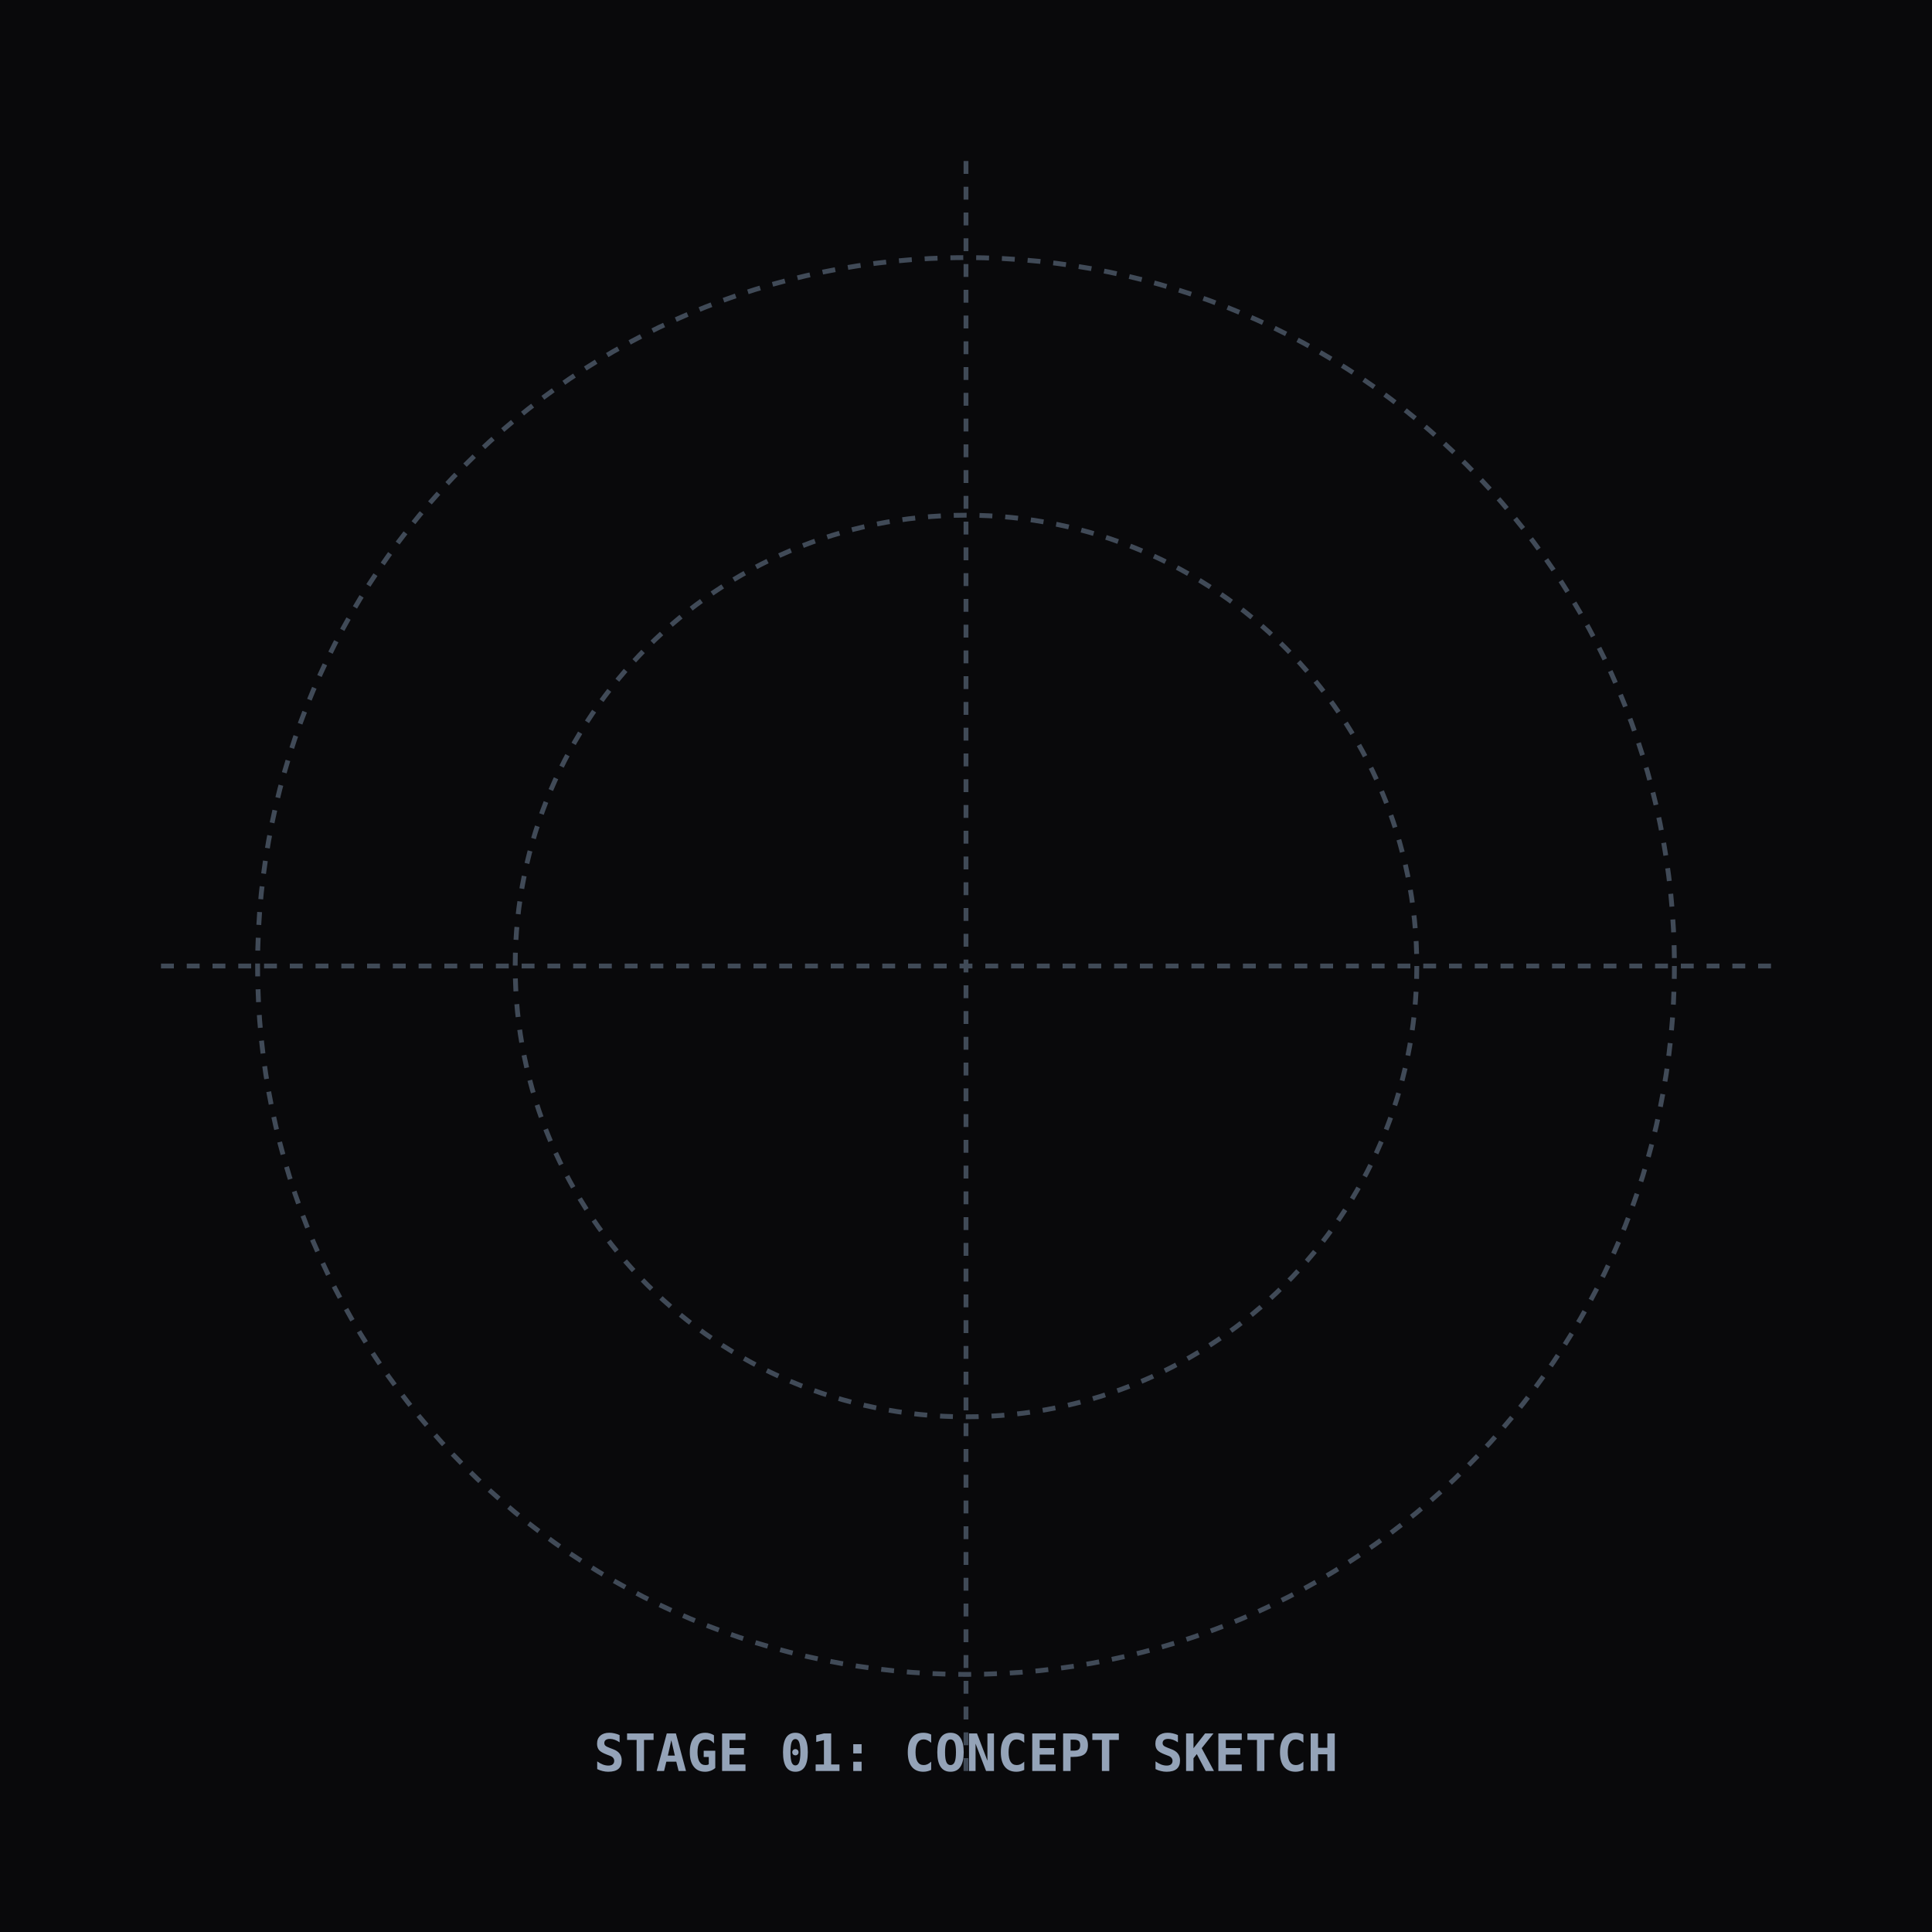
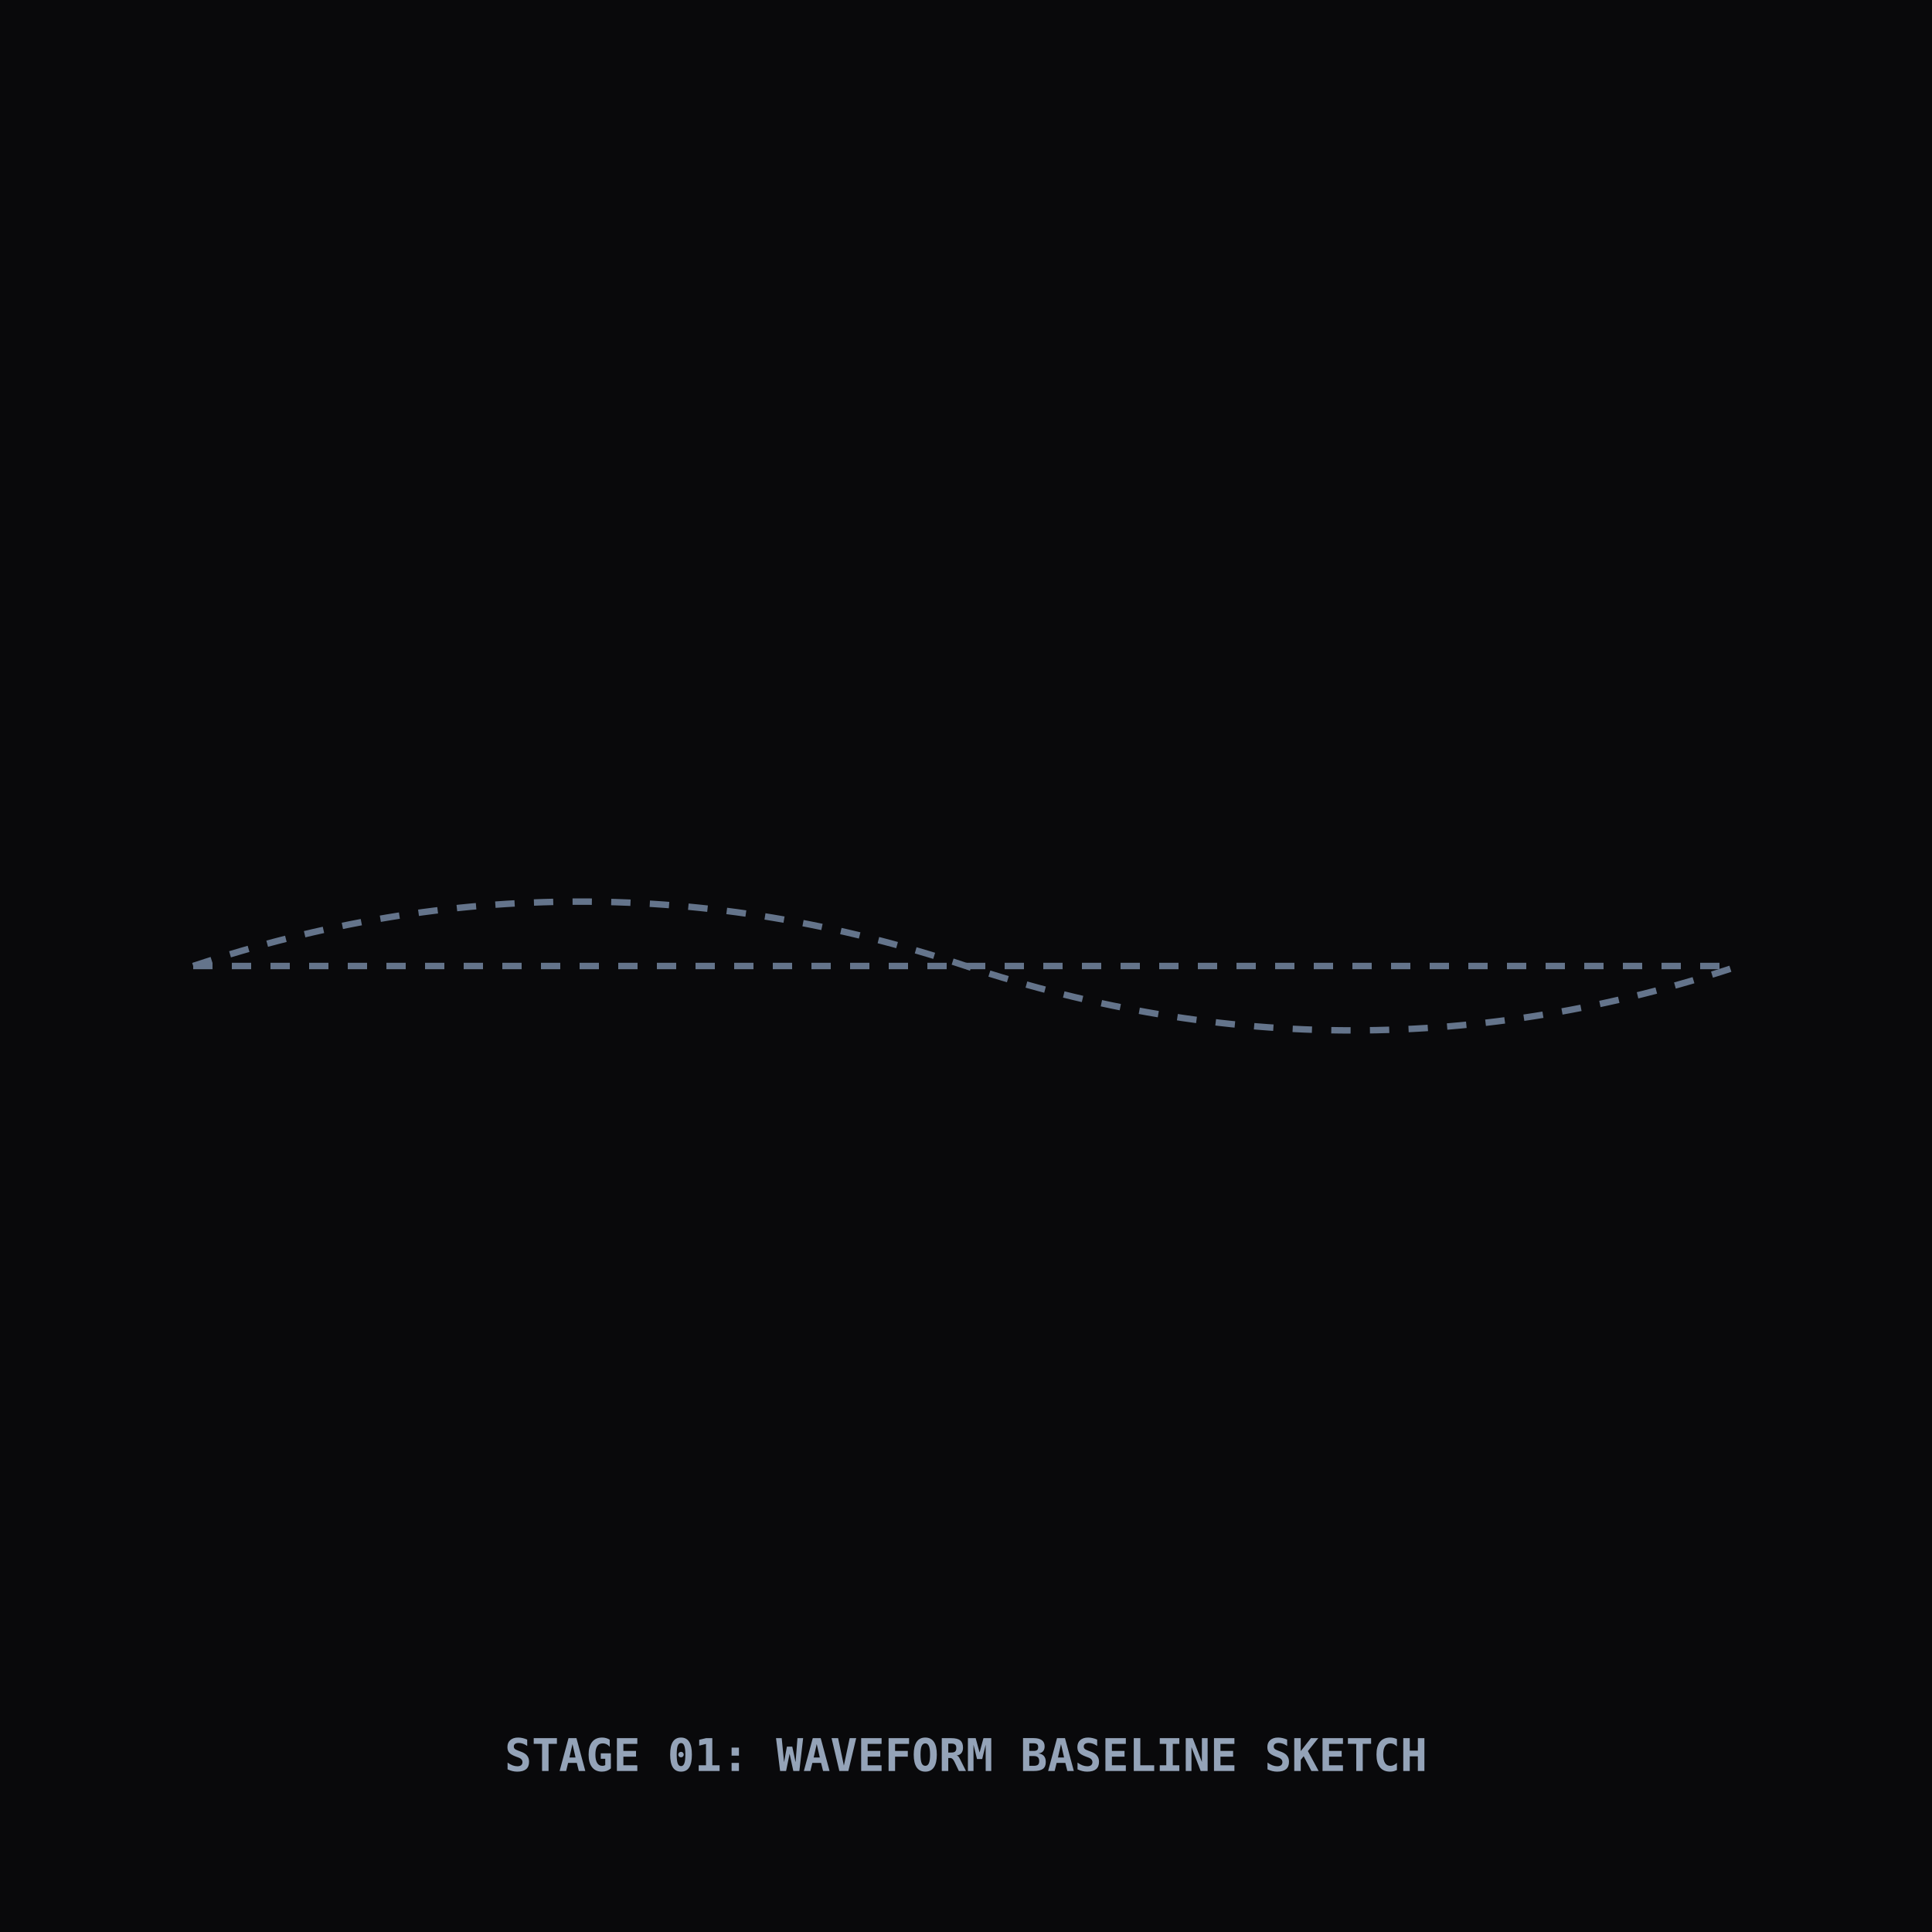
<svg xmlns="http://www.w3.org/2000/svg" viewBox="0 0 600 600" width="600" height="600">
  <rect width="600" height="600" fill="#09090b" />
-   <g transform="translate(300, 300)" stroke="#64748B" stroke-width="1.5" fill="none" stroke-dasharray="4,4" opacity="0.6">
-     <circle cx="0" cy="0" r="220" />
-     <line x1="-250" y1="0" x2="250" y2="0" />
-     <line x1="0" y1="-250" x2="0" y2="250" />
-     <circle cx="0" cy="0" r="140" />
+   <g stroke="#64748B" stroke-width="2" stroke-dasharray="6,6" fill="none">
+     <line x1="60" y1="300" x2="540" y2="300" />
+     <path d="M 60 300 Q 180 260 300 300 T 540 300" />
  </g>
-   <text x="300" y="550" fill="#94A3B8" font-family="monospace" font-size="16" font-weight="bold" text-anchor="middle">STAGE 01: CONCEPT SKETCH</text>
+   <text x="300" y="550" fill="#94A3B8" font-family="monospace" font-size="14" font-weight="bold" text-anchor="middle">STAGE 01: WAVEFORM BASELINE SKETCH</text>
</svg>
